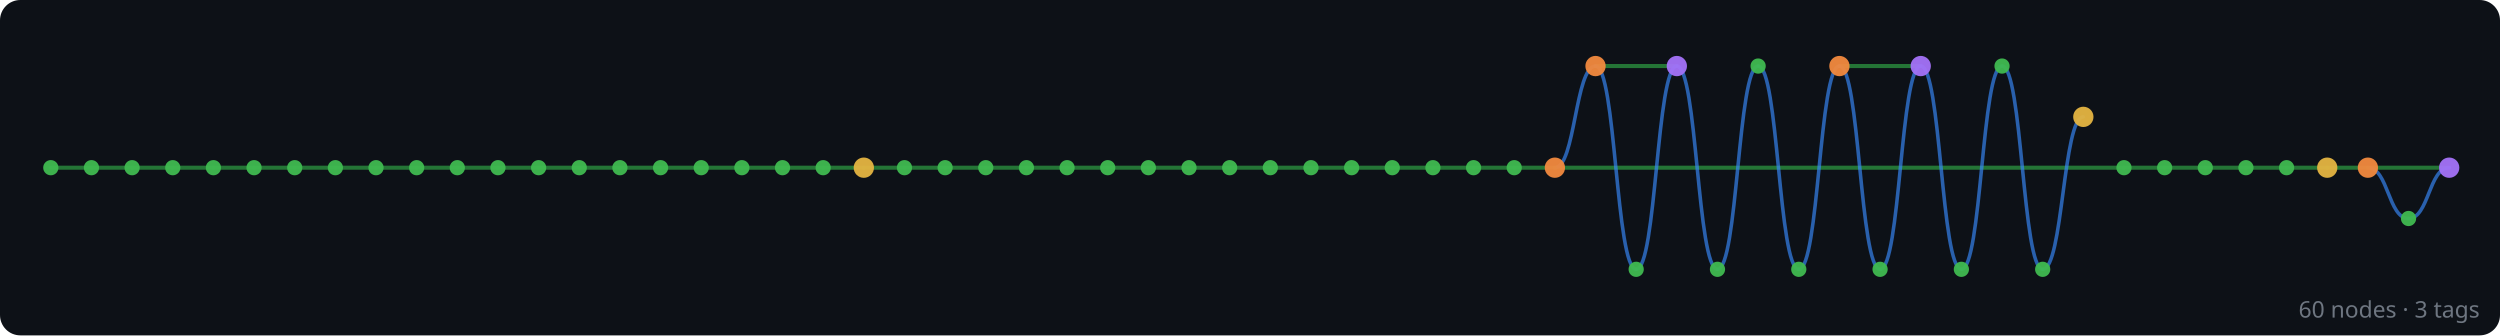
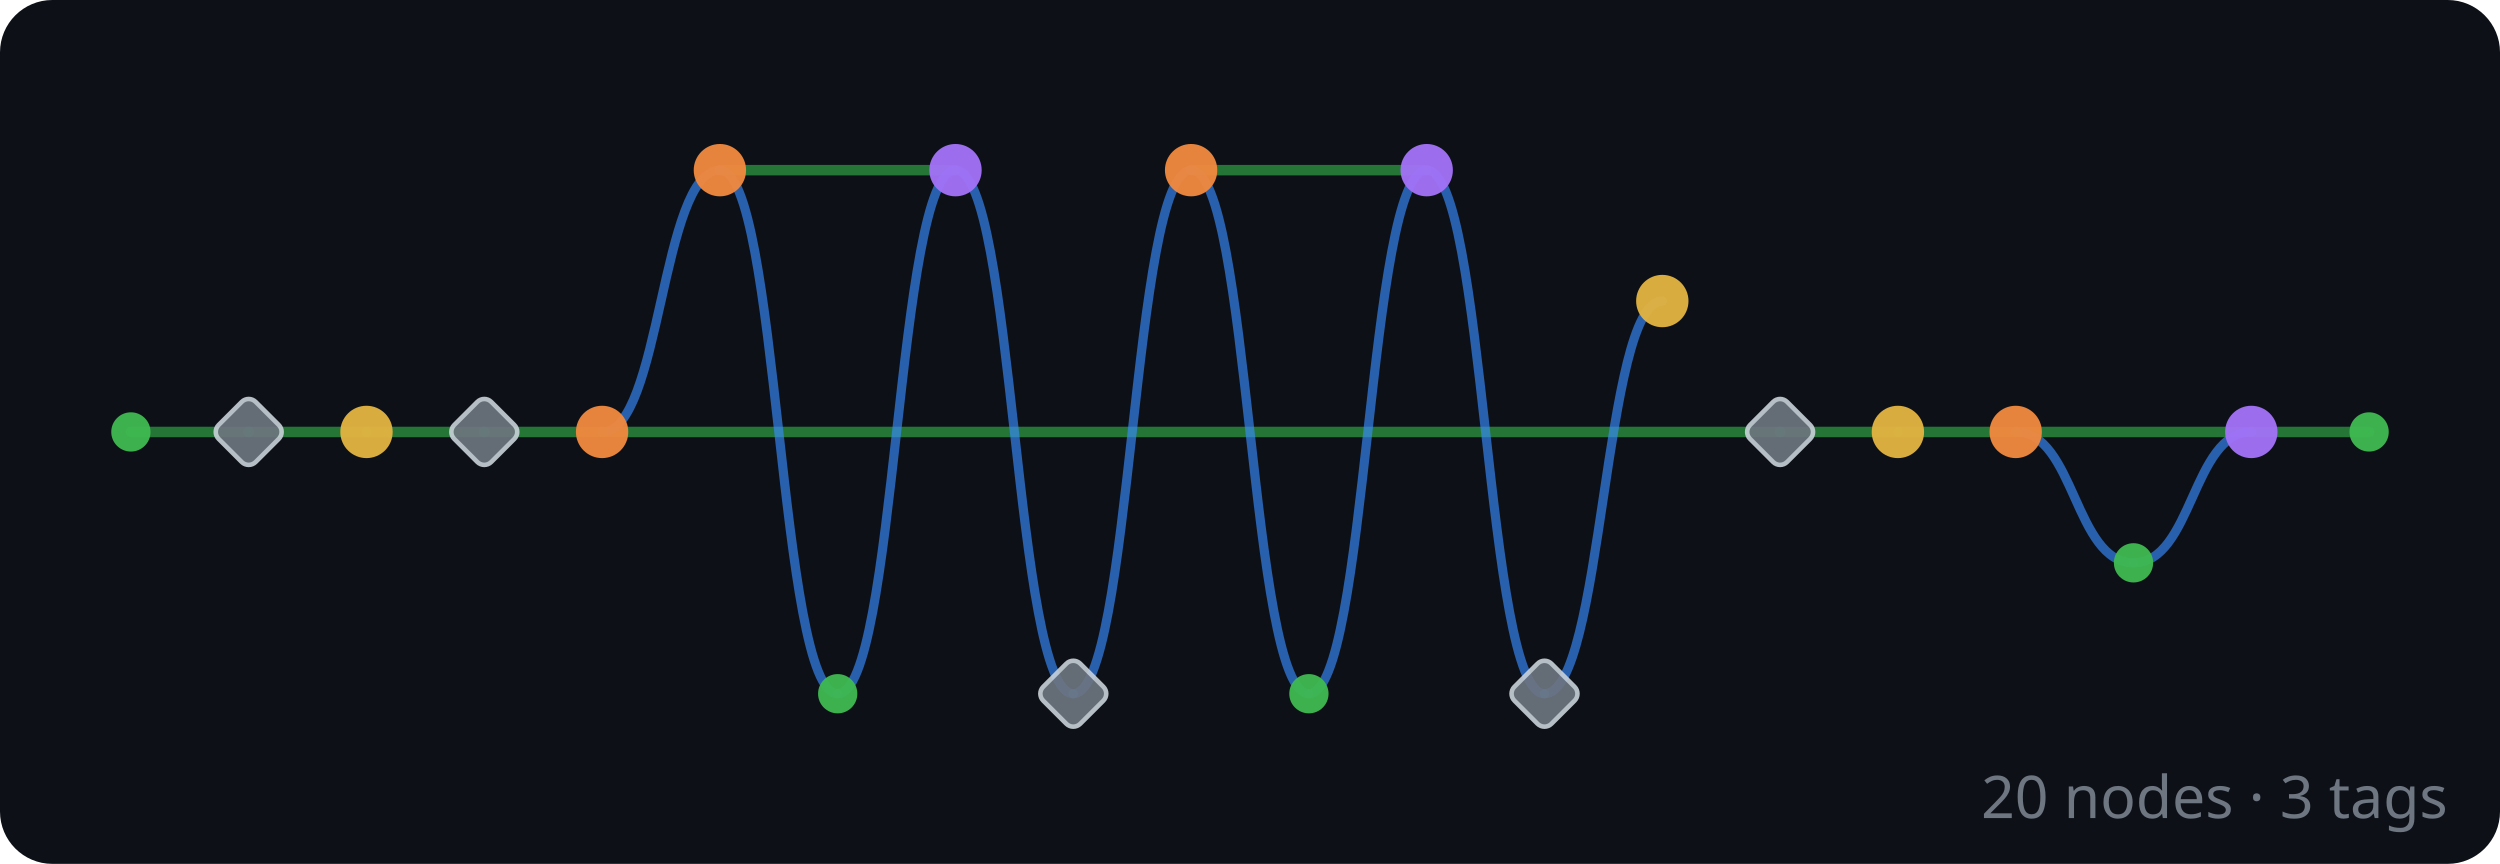
- <svg xmlns="http://www.w3.org/2000/svg" width="984" height="132" viewBox="0 0 984 132">
+ <svg xmlns="http://www.w3.org/2000/svg" width="382" height="132" viewBox="0 0 382 132">
  <rect width="100%" height="100%" fill="#0d1117" rx="8" />
  <g id="edges" stroke-linecap="round">
-     <line x1="964" y1="66" x2="932" y2="66" stroke="#2ea043" stroke-width="1.6" opacity="0.7" />
-     <path d="M 964 66 C 956 66, 956 86, 948 86" fill="none" stroke="#388bfd" stroke-width="1.4" opacity="0.65" />
-     <path d="M 948 86 C 940 86, 940 66, 932 66" fill="none" stroke="#388bfd" stroke-width="1.4" opacity="0.65" />
-     <line x1="932" y1="66" x2="916" y2="66" stroke="#2ea043" stroke-width="1.6" opacity="0.7" />
-     <line x1="916" y1="66" x2="900" y2="66" stroke="#2ea043" stroke-width="1.6" opacity="0.7" />
-     <line x1="900" y1="66" x2="884" y2="66" stroke="#2ea043" stroke-width="1.6" opacity="0.7" />
-     <line x1="884" y1="66" x2="868" y2="66" stroke="#2ea043" stroke-width="1.6" opacity="0.7" />
-     <line x1="868" y1="66" x2="852" y2="66" stroke="#2ea043" stroke-width="1.6" opacity="0.7" />
-     <line x1="852" y1="66" x2="836" y2="66" stroke="#2ea043" stroke-width="1.6" opacity="0.7" />
-     <line x1="836" y1="66" x2="612" y2="66" stroke="#2ea043" stroke-width="1.6" opacity="0.7" />
-     <path d="M 820 46 C 812 46, 812 106, 804 106" fill="none" stroke="#388bfd" stroke-width="1.4" opacity="0.65" />
-     <path d="M 804 106 C 796 106, 796 26, 788 26" fill="none" stroke="#388bfd" stroke-width="1.4" opacity="0.65" />
-     <path d="M 788 26 C 780 26, 780 106, 772 106" fill="none" stroke="#388bfd" stroke-width="1.4" opacity="0.65" />
-     <path d="M 772 106 C 764 106, 764 26, 756 26" fill="none" stroke="#388bfd" stroke-width="1.4" opacity="0.65" />
-     <line x1="756" y1="26" x2="724" y2="26" stroke="#2ea043" stroke-width="1.6" opacity="0.7" />
-     <path d="M 756 26 C 748 26, 748 106, 740 106" fill="none" stroke="#388bfd" stroke-width="1.4" opacity="0.65" />
-     <path d="M 740 106 C 732 106, 732 26, 724 26" fill="none" stroke="#388bfd" stroke-width="1.4" opacity="0.65" />
-     <path d="M 724 26 C 716 26, 716 106, 708 106" fill="none" stroke="#388bfd" stroke-width="1.4" opacity="0.65" />
-     <path d="M 708 106 C 700 106, 700 26, 692 26" fill="none" stroke="#388bfd" stroke-width="1.4" opacity="0.65" />
-     <path d="M 692 26 C 684 26, 684 106, 676 106" fill="none" stroke="#388bfd" stroke-width="1.4" opacity="0.65" />
-     <path d="M 676 106 C 668 106, 668 26, 660 26" fill="none" stroke="#388bfd" stroke-width="1.4" opacity="0.65" />
-     <line x1="660" y1="26" x2="628" y2="26" stroke="#2ea043" stroke-width="1.6" opacity="0.7" />
-     <path d="M 660 26 C 652 26, 652 106, 644 106" fill="none" stroke="#388bfd" stroke-width="1.4" opacity="0.65" />
-     <path d="M 644 106 C 636 106, 636 26, 628 26" fill="none" stroke="#388bfd" stroke-width="1.4" opacity="0.65" />
-     <path d="M 628 26 C 620 26, 620 66, 612 66" fill="none" stroke="#388bfd" stroke-width="1.4" opacity="0.65" />
-     <line x1="612" y1="66" x2="596" y2="66" stroke="#2ea043" stroke-width="1.6" opacity="0.7" />
-     <line x1="596" y1="66" x2="580" y2="66" stroke="#2ea043" stroke-width="1.6" opacity="0.7" />
-     <line x1="580" y1="66" x2="564" y2="66" stroke="#2ea043" stroke-width="1.6" opacity="0.7" />
-     <line x1="564" y1="66" x2="548" y2="66" stroke="#2ea043" stroke-width="1.6" opacity="0.7" />
-     <line x1="548" y1="66" x2="532" y2="66" stroke="#2ea043" stroke-width="1.6" opacity="0.7" />
-     <line x1="532" y1="66" x2="516" y2="66" stroke="#2ea043" stroke-width="1.6" opacity="0.7" />
-     <line x1="516" y1="66" x2="500" y2="66" stroke="#2ea043" stroke-width="1.6" opacity="0.7" />
-     <line x1="500" y1="66" x2="484" y2="66" stroke="#2ea043" stroke-width="1.6" opacity="0.7" />
-     <line x1="484" y1="66" x2="468" y2="66" stroke="#2ea043" stroke-width="1.6" opacity="0.7" />
-     <line x1="468" y1="66" x2="452" y2="66" stroke="#2ea043" stroke-width="1.6" opacity="0.7" />
-     <line x1="452" y1="66" x2="436" y2="66" stroke="#2ea043" stroke-width="1.6" opacity="0.7" />
-     <line x1="436" y1="66" x2="420" y2="66" stroke="#2ea043" stroke-width="1.6" opacity="0.7" />
-     <line x1="420" y1="66" x2="404" y2="66" stroke="#2ea043" stroke-width="1.6" opacity="0.7" />
-     <line x1="404" y1="66" x2="388" y2="66" stroke="#2ea043" stroke-width="1.6" opacity="0.7" />
-     <line x1="388" y1="66" x2="372" y2="66" stroke="#2ea043" stroke-width="1.6" opacity="0.7" />
-     <line x1="372" y1="66" x2="356" y2="66" stroke="#2ea043" stroke-width="1.6" opacity="0.7" />
-     <line x1="356" y1="66" x2="340" y2="66" stroke="#2ea043" stroke-width="1.6" opacity="0.7" />
-     <line x1="340" y1="66" x2="324" y2="66" stroke="#2ea043" stroke-width="1.6" opacity="0.7" />
-     <line x1="324" y1="66" x2="308" y2="66" stroke="#2ea043" stroke-width="1.6" opacity="0.7" />
-     <line x1="308" y1="66" x2="292" y2="66" stroke="#2ea043" stroke-width="1.6" opacity="0.7" />
-     <line x1="292" y1="66" x2="276" y2="66" stroke="#2ea043" stroke-width="1.6" opacity="0.7" />
-     <line x1="276" y1="66" x2="260" y2="66" stroke="#2ea043" stroke-width="1.6" opacity="0.7" />
-     <line x1="260" y1="66" x2="244" y2="66" stroke="#2ea043" stroke-width="1.6" opacity="0.7" />
-     <line x1="244" y1="66" x2="228" y2="66" stroke="#2ea043" stroke-width="1.6" opacity="0.7" />
-     <line x1="228" y1="66" x2="212" y2="66" stroke="#2ea043" stroke-width="1.6" opacity="0.7" />
-     <line x1="212" y1="66" x2="196" y2="66" stroke="#2ea043" stroke-width="1.6" opacity="0.7" />
-     <line x1="196" y1="66" x2="180" y2="66" stroke="#2ea043" stroke-width="1.6" opacity="0.7" />
-     <line x1="180" y1="66" x2="164" y2="66" stroke="#2ea043" stroke-width="1.6" opacity="0.7" />
-     <line x1="164" y1="66" x2="148" y2="66" stroke="#2ea043" stroke-width="1.6" opacity="0.7" />
-     <line x1="148" y1="66" x2="132" y2="66" stroke="#2ea043" stroke-width="1.6" opacity="0.7" />
-     <line x1="132" y1="66" x2="116" y2="66" stroke="#2ea043" stroke-width="1.6" opacity="0.7" />
-     <line x1="116" y1="66" x2="100" y2="66" stroke="#2ea043" stroke-width="1.6" opacity="0.7" />
-     <line x1="100" y1="66" x2="84" y2="66" stroke="#2ea043" stroke-width="1.6" opacity="0.7" />
-     <line x1="84" y1="66" x2="68" y2="66" stroke="#2ea043" stroke-width="1.6" opacity="0.7" />
-     <line x1="68" y1="66" x2="52" y2="66" stroke="#2ea043" stroke-width="1.6" opacity="0.7" />
-     <line x1="52" y1="66" x2="36" y2="66" stroke="#2ea043" stroke-width="1.6" opacity="0.7" />
-     <line x1="36" y1="66" x2="20" y2="66" stroke="#2ea043" stroke-width="1.6" opacity="0.7" />
+     <line x1="362" y1="66" x2="344" y2="66" stroke="#2ea043" stroke-width="1.6" opacity="0.7" />
+     <line x1="344" y1="66" x2="308" y2="66" stroke="#2ea043" stroke-width="1.6" opacity="0.7" />
+     <path d="M 344 66 C 335 66, 335 86, 326 86" fill="none" stroke="#388bfd" stroke-width="1.4" opacity="0.65" />
+     <path d="M 326 86 C 317 86, 317 66, 308 66" fill="none" stroke="#388bfd" stroke-width="1.4" opacity="0.65" />
+     <line x1="308" y1="66" x2="290" y2="66" stroke="#2ea043" stroke-width="1.6" opacity="0.7" />
+     <line x1="290" y1="66" x2="272" y2="66" stroke="#2ea043" stroke-width="1.6" opacity="0.7" />
+     <line x1="272" y1="66" x2="92" y2="66" stroke="#2ea043" stroke-width="1.6" opacity="0.7" />
+     <path d="M 254 46 C 245 46, 245 106, 236 106" fill="none" stroke="#388bfd" stroke-width="1.4" opacity="0.65" />
+     <path d="M 236 106 C 227 106, 227 26, 218 26" fill="none" stroke="#388bfd" stroke-width="1.4" opacity="0.65" />
+     <line x1="218" y1="26" x2="182" y2="26" stroke="#2ea043" stroke-width="1.6" opacity="0.7" />
+     <path d="M 218 26 C 209 26, 209 106, 200 106" fill="none" stroke="#388bfd" stroke-width="1.4" opacity="0.65" />
+     <path d="M 200 106 C 191 106, 191 26, 182 26" fill="none" stroke="#388bfd" stroke-width="1.4" opacity="0.65" />
+     <path d="M 182 26 C 173 26, 173 106, 164 106" fill="none" stroke="#388bfd" stroke-width="1.4" opacity="0.65" />
+     <path d="M 164 106 C 155 106, 155 26, 146 26" fill="none" stroke="#388bfd" stroke-width="1.4" opacity="0.65" />
+     <line x1="146" y1="26" x2="110" y2="26" stroke="#2ea043" stroke-width="1.6" opacity="0.7" />
+     <path d="M 146 26 C 137 26, 137 106, 128 106" fill="none" stroke="#388bfd" stroke-width="1.4" opacity="0.65" />
+     <path d="M 128 106 C 119 106, 119 26, 110 26" fill="none" stroke="#388bfd" stroke-width="1.4" opacity="0.65" />
+     <path d="M 110 26 C 101 26, 101 66, 92 66" fill="none" stroke="#388bfd" stroke-width="1.4" opacity="0.65" />
+     <line x1="92" y1="66" x2="74" y2="66" stroke="#2ea043" stroke-width="1.6" opacity="0.7" />
+     <line x1="74" y1="66" x2="56" y2="66" stroke="#2ea043" stroke-width="1.6" opacity="0.7" />
+     <line x1="56" y1="66" x2="38" y2="66" stroke="#2ea043" stroke-width="1.6" opacity="0.7" />
+     <line x1="38" y1="66" x2="20" y2="66" stroke="#2ea043" stroke-width="1.6" opacity="0.7" />
  </g>
  <g id="nodes">
-     <circle cx="964" cy="66" r="4" fill="#a371f7" opacity="0.95" />
-     <circle cx="948" cy="86" r="3" fill="#3fb950" opacity="0.95" />
-     <circle cx="932" cy="66" r="4" fill="#f0883e" opacity="0.95" />
-     <circle cx="916" cy="66" r="4" fill="#e3b341" opacity="0.95" />
-     <circle cx="900" cy="66" r="3" fill="#3fb950" opacity="0.95" />
-     <circle cx="884" cy="66" r="3" fill="#3fb950" opacity="0.95" />
-     <circle cx="868" cy="66" r="3" fill="#3fb950" opacity="0.95" />
-     <circle cx="852" cy="66" r="3" fill="#3fb950" opacity="0.95" />
-     <circle cx="836" cy="66" r="3" fill="#3fb950" opacity="0.95" />
-     <circle cx="820" cy="46" r="4" fill="#e3b341" opacity="0.95" />
-     <circle cx="804" cy="106" r="3" fill="#3fb950" opacity="0.95" />
-     <circle cx="788" cy="26" r="3" fill="#3fb950" opacity="0.95" />
-     <circle cx="772" cy="106" r="3" fill="#3fb950" opacity="0.95" />
-     <circle cx="756" cy="26" r="4" fill="#a371f7" opacity="0.95" />
-     <circle cx="740" cy="106" r="3" fill="#3fb950" opacity="0.95" />
-     <circle cx="724" cy="26" r="4" fill="#f0883e" opacity="0.95" />
-     <circle cx="708" cy="106" r="3" fill="#3fb950" opacity="0.95" />
-     <circle cx="692" cy="26" r="3" fill="#3fb950" opacity="0.95" />
-     <circle cx="676" cy="106" r="3" fill="#3fb950" opacity="0.95" />
-     <circle cx="660" cy="26" r="4" fill="#a371f7" opacity="0.95" />
-     <circle cx="644" cy="106" r="3" fill="#3fb950" opacity="0.95" />
-     <circle cx="628" cy="26" r="4" fill="#f0883e" opacity="0.95" />
-     <circle cx="612" cy="66" r="4" fill="#f0883e" opacity="0.95" />
-     <circle cx="596" cy="66" r="3" fill="#3fb950" opacity="0.95" />
-     <circle cx="580" cy="66" r="3" fill="#3fb950" opacity="0.95" />
-     <circle cx="564" cy="66" r="3" fill="#3fb950" opacity="0.95" />
-     <circle cx="548" cy="66" r="3" fill="#3fb950" opacity="0.95" />
-     <circle cx="532" cy="66" r="3" fill="#3fb950" opacity="0.95" />
-     <circle cx="516" cy="66" r="3" fill="#3fb950" opacity="0.95" />
-     <circle cx="500" cy="66" r="3" fill="#3fb950" opacity="0.95" />
-     <circle cx="484" cy="66" r="3" fill="#3fb950" opacity="0.95" />
-     <circle cx="468" cy="66" r="3" fill="#3fb950" opacity="0.95" />
-     <circle cx="452" cy="66" r="3" fill="#3fb950" opacity="0.95" />
-     <circle cx="436" cy="66" r="3" fill="#3fb950" opacity="0.95" />
-     <circle cx="420" cy="66" r="3" fill="#3fb950" opacity="0.95" />
-     <circle cx="404" cy="66" r="3" fill="#3fb950" opacity="0.95" />
-     <circle cx="388" cy="66" r="3" fill="#3fb950" opacity="0.95" />
-     <circle cx="372" cy="66" r="3" fill="#3fb950" opacity="0.95" />
-     <circle cx="356" cy="66" r="3" fill="#3fb950" opacity="0.95" />
-     <circle cx="340" cy="66" r="4" fill="#e3b341" opacity="0.95" />
-     <circle cx="324" cy="66" r="3" fill="#3fb950" opacity="0.95" />
-     <circle cx="308" cy="66" r="3" fill="#3fb950" opacity="0.95" />
-     <circle cx="292" cy="66" r="3" fill="#3fb950" opacity="0.95" />
-     <circle cx="276" cy="66" r="3" fill="#3fb950" opacity="0.95" />
-     <circle cx="260" cy="66" r="3" fill="#3fb950" opacity="0.95" />
-     <circle cx="244" cy="66" r="3" fill="#3fb950" opacity="0.95" />
-     <circle cx="228" cy="66" r="3" fill="#3fb950" opacity="0.95" />
-     <circle cx="212" cy="66" r="3" fill="#3fb950" opacity="0.95" />
-     <circle cx="196" cy="66" r="3" fill="#3fb950" opacity="0.95" />
-     <circle cx="180" cy="66" r="3" fill="#3fb950" opacity="0.95" />
-     <circle cx="164" cy="66" r="3" fill="#3fb950" opacity="0.95" />
-     <circle cx="148" cy="66" r="3" fill="#3fb950" opacity="0.95" />
-     <circle cx="132" cy="66" r="3" fill="#3fb950" opacity="0.95" />
-     <circle cx="116" cy="66" r="3" fill="#3fb950" opacity="0.95" />
-     <circle cx="100" cy="66" r="3" fill="#3fb950" opacity="0.95" />
-     <circle cx="84" cy="66" r="3" fill="#3fb950" opacity="0.95" />
-     <circle cx="68" cy="66" r="3" fill="#3fb950" opacity="0.95" />
-     <circle cx="52" cy="66" r="3" fill="#3fb950" opacity="0.95" />
-     <circle cx="36" cy="66" r="3" fill="#3fb950" opacity="0.95" />
+     <circle cx="362" cy="66" r="3" fill="#3fb950" opacity="0.95" />
+     <circle cx="344" cy="66" r="4" fill="#a371f7" opacity="0.95" />
+     <circle cx="326" cy="86" r="3" fill="#3fb950" opacity="0.95" />
+     <circle cx="308" cy="66" r="4" fill="#f0883e" opacity="0.95" />
+     <circle cx="290" cy="66" r="4" fill="#e3b341" opacity="0.95" />
+     <rect x="268" y="62" width="8" height="8" rx="1.5" transform="rotate(45 272 66)" fill="#6e7681" stroke="#c9d1d9" stroke-width="0.7" opacity="0.9" />
+     <circle cx="254" cy="46" r="4" fill="#e3b341" opacity="0.95" />
+     <rect x="232" y="102" width="8" height="8" rx="1.5" transform="rotate(45 236 106)" fill="#6e7681" stroke="#c9d1d9" stroke-width="0.7" opacity="0.9" />
+     <circle cx="218" cy="26" r="4" fill="#a371f7" opacity="0.95" />
+     <circle cx="200" cy="106" r="3" fill="#3fb950" opacity="0.95" />
+     <circle cx="182" cy="26" r="4" fill="#f0883e" opacity="0.95" />
+     <rect x="160" y="102" width="8" height="8" rx="1.5" transform="rotate(45 164 106)" fill="#6e7681" stroke="#c9d1d9" stroke-width="0.7" opacity="0.9" />
+     <circle cx="146" cy="26" r="4" fill="#a371f7" opacity="0.95" />
+     <circle cx="128" cy="106" r="3" fill="#3fb950" opacity="0.95" />
+     <circle cx="110" cy="26" r="4" fill="#f0883e" opacity="0.95" />
+     <circle cx="92" cy="66" r="4" fill="#f0883e" opacity="0.95" />
+     <rect x="70" y="62" width="8" height="8" rx="1.5" transform="rotate(45 74 66)" fill="#6e7681" stroke="#c9d1d9" stroke-width="0.7" opacity="0.9" />
+     <circle cx="56" cy="66" r="4" fill="#e3b341" opacity="0.95" />
+     <rect x="34" y="62" width="8" height="8" rx="1.5" transform="rotate(45 38 66)" fill="#6e7681" stroke="#c9d1d9" stroke-width="0.7" opacity="0.9" />
    <circle cx="20" cy="66" r="3" fill="#3fb950" opacity="0.95" />
  </g>
-   <text x="976" y="125" text-anchor="end" font-family="sans-serif" font-size="9" fill="#6e7681">60 nodes · 3 tags</text>
+   <text x="374" y="125" text-anchor="end" font-family="sans-serif" font-size="9" fill="#6e7681">20 nodes · 3 tags</text>
</svg>
